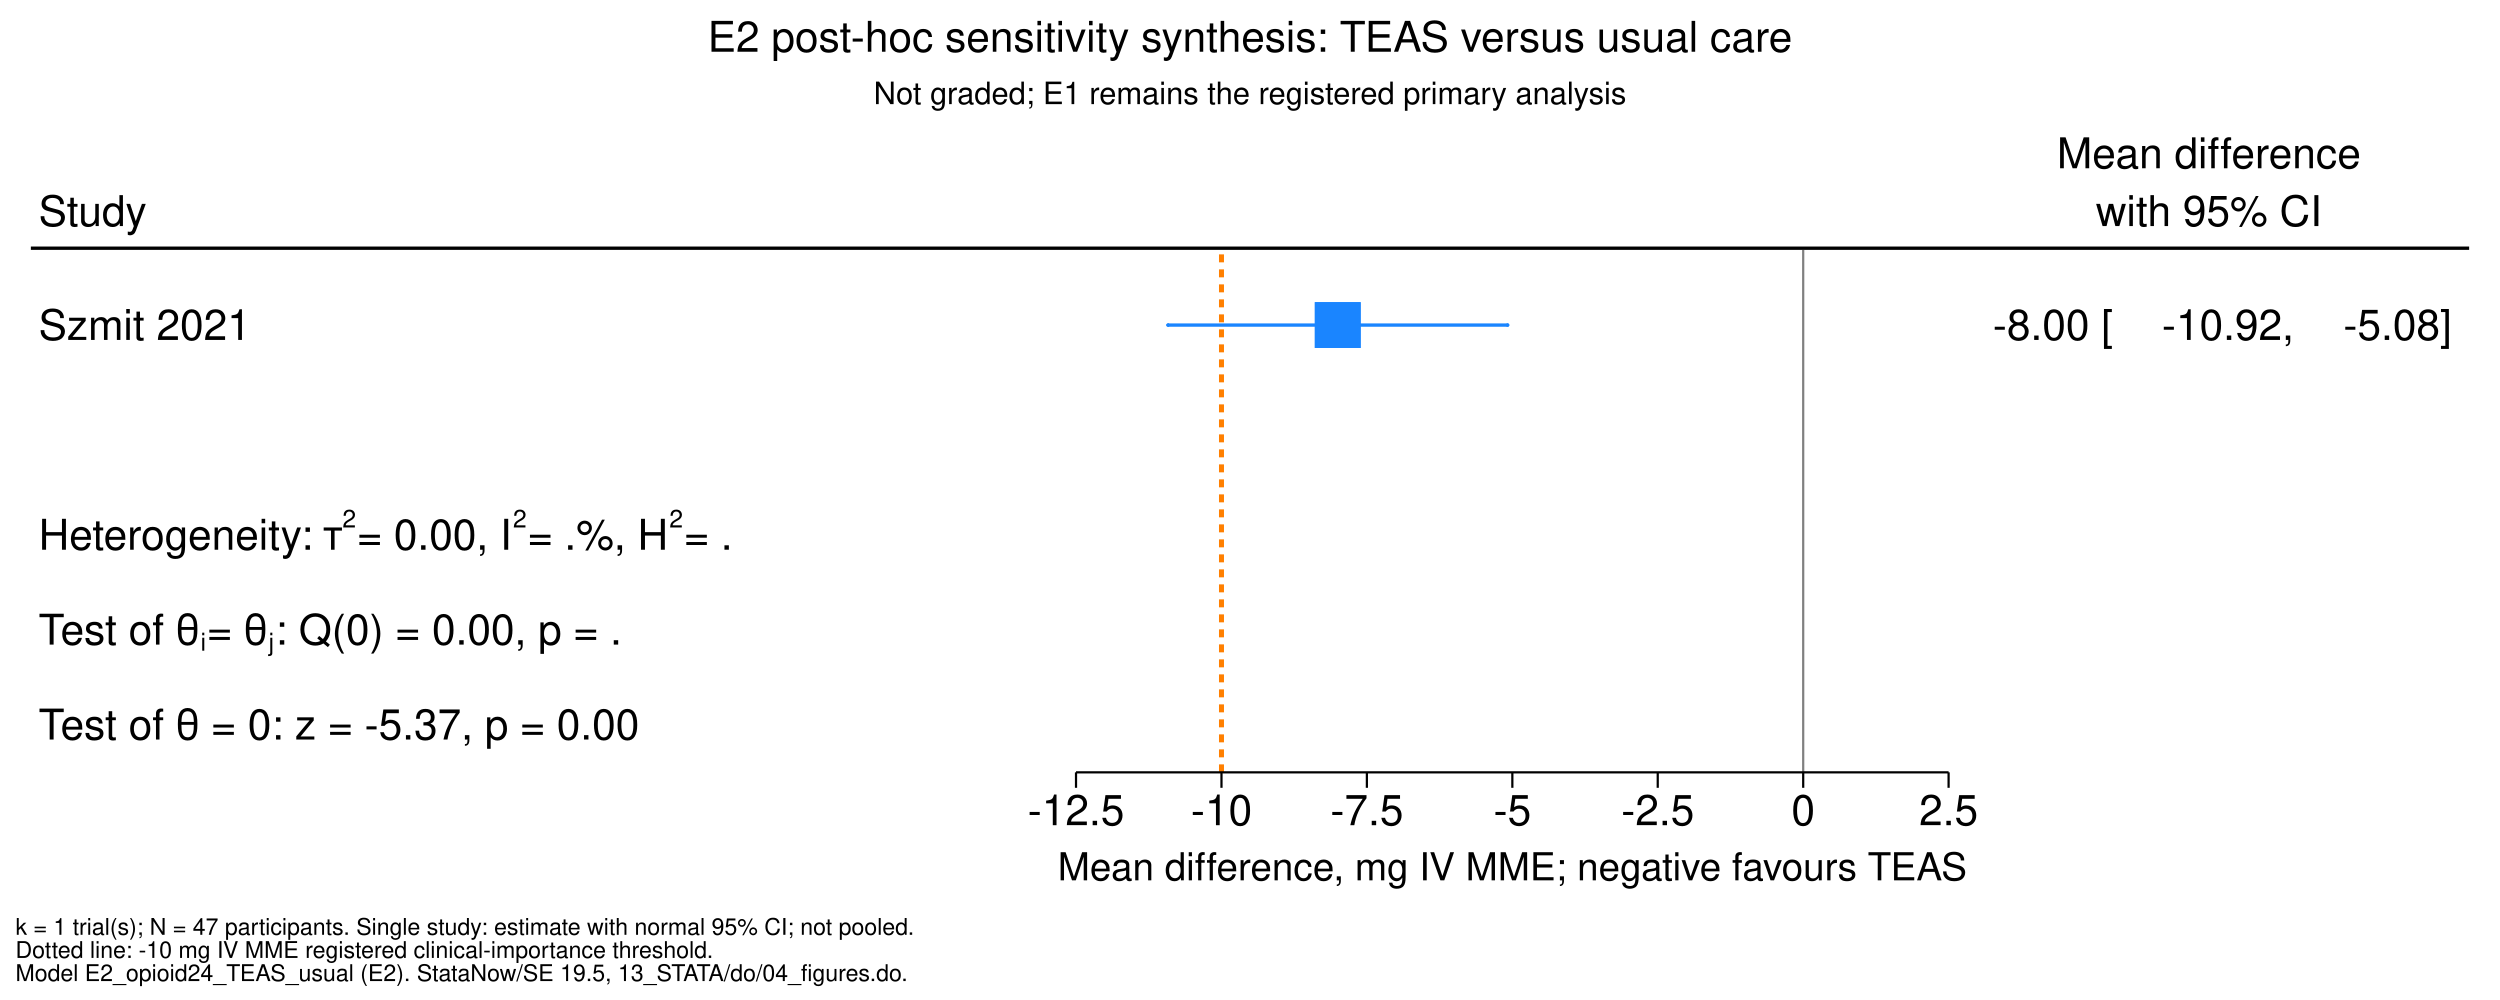
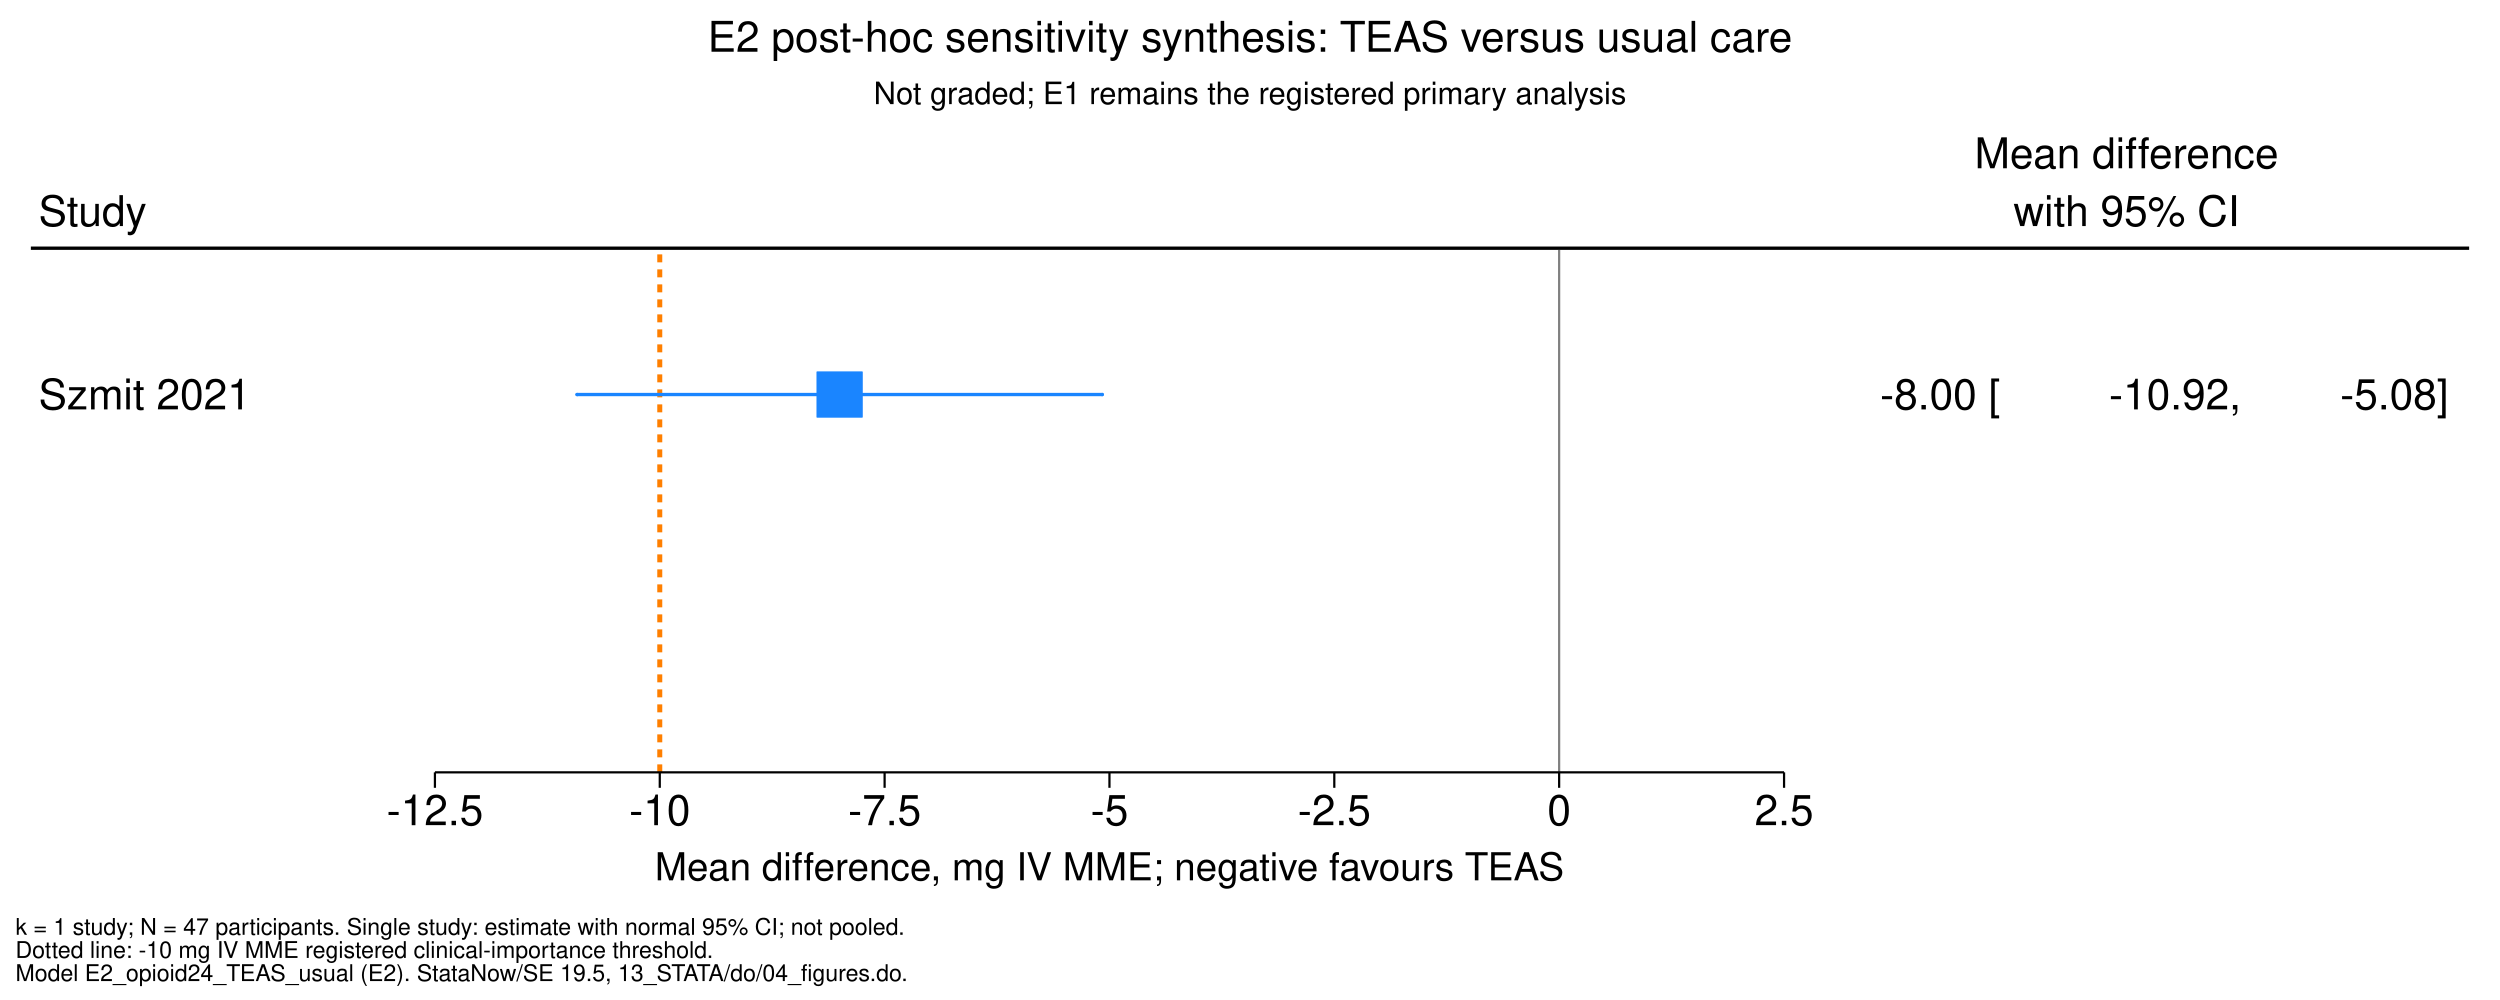
<svg xmlns="http://www.w3.org/2000/svg" xmlns:xlink="http://www.w3.org/1999/xlink" version="1.1" width="9.000in" height="3.600in" viewBox="0 0 6480 2592">
  <rect x="0" y="0" width="6480" height="2592" style="fill:#FFFFFF;stroke:none" />
  <rect x="0.00" y="0.00" width="6480.00" height="2592.00" style="fill:#FFFFFF" />
  <rect x="2.88" y="2.88" width="6474.24" height="2586.24" style="fill:none;stroke:#FFFFFF;stroke-width:5.76" />
  <rect x="40.10" y="40.09" width="6399.81" height="2511.81" style="fill:#FFFFFF" />
  <rect x="42.98" y="42.97" width="6394.05" height="2506.05" style="fill:none;stroke:#FFFFFF;stroke-width:5.76" />
  <rect x="40.10" y="299.09" width="6399.81" height="2072.99" style="fill:#FFFFFF" />
  <rect x="42.98" y="301.97" width="6394.05" height="2067.23" style="fill:none;stroke:#FFFFFF;stroke-width:5.76" />
  <rect x="79.99" y="339.19" width="6320.03" height="1992.80" style="fill:#FFFFFF" />
  <rect x="82.87" y="342.07" width="6314.27" height="1987.04" style="fill:none;stroke:#FFFFFF;stroke-width:5.76" />
-   <text x="100.04" y="881.14" style="font-family:'Helvetica';font-size:109.96px;fill:#000000">Szmit 2021</text>
-   <text x="100.04" y="1178.81" style="font-family:'Helvetica';font-weight:bold;font-size:109.96px;fill:#000000"> </text>
-   <text x="100.04" y="1424.85" style="fill:#000000">
-     <tspan style="font-family:'Helvetica';font-size:109.96px">Heterogeneity: τ</tspan>
-     <tspan dy="-57.60px" style="font-family:'Helvetica';font-size:64.11px">2</tspan>
-     <tspan dy="57.60px" style="font-family:'Helvetica';font-size:109.96px"> = 0.00, I</tspan>
-     <tspan dy="-57.60px" style="font-family:'Helvetica';font-size:64.11px">2</tspan>
-     <tspan dy="57.60px" style="font-family:'Helvetica';font-size:109.96px"> = .%, H</tspan>
-     <tspan dy="-57.60px" style="font-family:'Helvetica';font-size:64.11px">2</tspan>
-     <tspan dy="57.60px" style="font-family:'Helvetica';font-size:109.96px"> = .</tspan>
-   </text>
-   <text x="100.04" y="1670.89" style="fill:#000000">
-     <tspan style="font-family:'Helvetica';font-size:109.96px">Test of θ</tspan>
-     <tspan dy="15.71px" style="font-family:'Helvetica';font-size:64.11px">i</tspan>
-     <tspan dy="-15.71px" style="font-family:'Helvetica';font-size:109.96px"> = θ</tspan>
-     <tspan dy="15.71px" style="font-family:'Helvetica';font-size:64.11px">j</tspan>
-     <tspan dy="-15.71px" style="font-family:'Helvetica';font-size:109.96px">: Q(0) = 0.00, p = .</tspan>
-   </text>
-   <text x="100.04" y="1916.93" style="font-family:'Helvetica';font-size:109.96px;fill:#000000">Test of θ = 0: z = -5.37, p = 0.00</text>
+   <text x="100.04" y="1061.16" style="font-family:'Helvetica';font-size:109.96px;fill:#000000">Szmit 2021</text>
+   <text x="100.04" y="1665.62" style="font-family:'Helvetica';font-weight:bold;font-size:109.96px;fill:#000000"> </text>
  <text x="100.04" y="585.95" style="font-family:'Helvetica';font-size:109.96px;fill:#000000">Study</text>
-   <line x1="4673.90" y1="2001.92" x2="4673.90" y2="647.80" style="stroke:#808080;stroke-width:5.76" />
-   <line x1="3166.09" y1="2001.92" x2="3166.09" y2="1981.26" style="stroke:#FF7F00;stroke-width:12.96" />
-   <line x1="3166.09" y1="1963.04" x2="3166.09" y2="1942.38" style="stroke:#FF7F00;stroke-width:12.96" />
-   <line x1="3166.09" y1="1924.16" x2="3166.09" y2="1903.50" style="stroke:#FF7F00;stroke-width:12.96" />
-   <line x1="3166.09" y1="1885.28" x2="3166.09" y2="1864.62" style="stroke:#FF7F00;stroke-width:12.96" />
-   <line x1="3166.09" y1="1846.40" x2="3166.09" y2="1825.74" style="stroke:#FF7F00;stroke-width:12.96" />
-   <line x1="3166.09" y1="1807.52" x2="3166.09" y2="1786.86" style="stroke:#FF7F00;stroke-width:12.96" />
-   <line x1="3166.09" y1="1768.64" x2="3166.09" y2="1747.98" style="stroke:#FF7F00;stroke-width:12.96" />
-   <line x1="3166.09" y1="1729.76" x2="3166.09" y2="1709.10" style="stroke:#FF7F00;stroke-width:12.96" />
-   <line x1="3166.09" y1="1690.88" x2="3166.09" y2="1670.22" style="stroke:#FF7F00;stroke-width:12.96" />
-   <line x1="3166.09" y1="1652.00" x2="3166.09" y2="1631.34" style="stroke:#FF7F00;stroke-width:12.96" />
-   <line x1="3166.09" y1="1613.12" x2="3166.09" y2="1592.46" style="stroke:#FF7F00;stroke-width:12.96" />
-   <line x1="3166.09" y1="1574.24" x2="3166.09" y2="1553.58" style="stroke:#FF7F00;stroke-width:12.96" />
-   <line x1="3166.09" y1="1535.36" x2="3166.09" y2="1514.70" style="stroke:#FF7F00;stroke-width:12.96" />
-   <line x1="3166.09" y1="1496.48" x2="3166.09" y2="1475.82" style="stroke:#FF7F00;stroke-width:12.96" />
-   <line x1="3166.09" y1="1457.60" x2="3166.09" y2="1436.94" style="stroke:#FF7F00;stroke-width:12.96" />
-   <line x1="3166.09" y1="1418.72" x2="3166.09" y2="1398.06" style="stroke:#FF7F00;stroke-width:12.96" />
-   <line x1="3166.09" y1="1379.84" x2="3166.09" y2="1359.18" style="stroke:#FF7F00;stroke-width:12.96" />
-   <line x1="3166.09" y1="1340.96" x2="3166.09" y2="1320.30" style="stroke:#FF7F00;stroke-width:12.96" />
-   <line x1="3166.09" y1="1302.08" x2="3166.09" y2="1281.42" style="stroke:#FF7F00;stroke-width:12.96" />
-   <line x1="3166.09" y1="1263.20" x2="3166.09" y2="1242.54" style="stroke:#FF7F00;stroke-width:12.96" />
-   <line x1="3166.09" y1="1224.32" x2="3166.09" y2="1203.66" style="stroke:#FF7F00;stroke-width:12.96" />
-   <line x1="3166.09" y1="1185.44" x2="3166.09" y2="1164.78" style="stroke:#FF7F00;stroke-width:12.96" />
-   <line x1="3166.09" y1="1146.56" x2="3166.09" y2="1125.90" style="stroke:#FF7F00;stroke-width:12.96" />
-   <line x1="3166.09" y1="1107.68" x2="3166.09" y2="1087.02" style="stroke:#FF7F00;stroke-width:12.96" />
-   <line x1="3166.09" y1="1068.80" x2="3166.09" y2="1048.14" style="stroke:#FF7F00;stroke-width:12.96" />
-   <line x1="3166.09" y1="1029.92" x2="3166.09" y2="1009.26" style="stroke:#FF7F00;stroke-width:12.96" />
-   <line x1="3166.09" y1="991.04" x2="3166.09" y2="970.38" style="stroke:#FF7F00;stroke-width:12.96" />
-   <line x1="3166.09" y1="952.16" x2="3166.09" y2="931.50" style="stroke:#FF7F00;stroke-width:12.96" />
-   <line x1="3166.09" y1="913.28" x2="3166.09" y2="892.62" style="stroke:#FF7F00;stroke-width:12.96" />
-   <line x1="3166.09" y1="874.40" x2="3166.09" y2="853.74" style="stroke:#FF7F00;stroke-width:12.96" />
-   <line x1="3166.09" y1="835.52" x2="3166.09" y2="814.86" style="stroke:#FF7F00;stroke-width:12.96" />
-   <line x1="3166.09" y1="796.64" x2="3166.09" y2="775.98" style="stroke:#FF7F00;stroke-width:12.96" />
-   <line x1="3166.09" y1="757.76" x2="3166.09" y2="737.10" style="stroke:#FF7F00;stroke-width:12.96" />
-   <line x1="3166.09" y1="718.88" x2="3166.09" y2="698.22" style="stroke:#FF7F00;stroke-width:12.96" />
-   <line x1="3166.09" y1="679.99" x2="3166.09" y2="659.34" style="stroke:#FF7F00;stroke-width:12.96" />
-   <line x1="3467.61" y1="842.60" x2="3027.38" y2="842.60" style="stroke:#1A85FF;stroke-width:8.64" />
-   <line x1="3027.38" y1="842.60" x2="3027.38" y2="842.60" stroke-linecap="round" style="stroke:#1A85FF;stroke-width:8.64" />
-   <line x1="3027.38" y1="842.60" x2="3027.38" y2="842.60" stroke-linecap="round" style="stroke:#1A85FF;stroke-width:8.64" />
-   <line x1="3467.61" y1="842.60" x2="3907.85" y2="842.60" style="stroke:#1A85FF;stroke-width:8.64" />
-   <line x1="3907.85" y1="842.60" x2="3907.85" y2="842.60" stroke-linecap="round" style="stroke:#1A85FF;stroke-width:8.64" />
-   <line x1="3907.85" y1="842.60" x2="3907.85" y2="842.60" stroke-linecap="round" style="stroke:#1A85FF;stroke-width:8.64" />
-   <rect x="3408.01" y="783.20" width="118.80" height="118.80" style="fill:#1A85FF" />
-   <rect x="3412.33" y="787.52" width="110.16" height="110.16" style="fill:none;stroke:#1A85FF;stroke-width:8.64" />
+   <line x1="4041.29" y1="2001.92" x2="4041.29" y2="647.80" style="stroke:#808080;stroke-width:5.76" />
+   <line x1="1710.11" y1="2001.92" x2="1710.11" y2="1981.26" style="stroke:#FF7F00;stroke-width:12.96" />
+   <line x1="1710.11" y1="1963.04" x2="1710.11" y2="1942.38" style="stroke:#FF7F00;stroke-width:12.96" />
+   <line x1="1710.11" y1="1924.16" x2="1710.11" y2="1903.50" style="stroke:#FF7F00;stroke-width:12.96" />
+   <line x1="1710.11" y1="1885.28" x2="1710.11" y2="1864.62" style="stroke:#FF7F00;stroke-width:12.96" />
+   <line x1="1710.11" y1="1846.40" x2="1710.11" y2="1825.74" style="stroke:#FF7F00;stroke-width:12.96" />
+   <line x1="1710.11" y1="1807.52" x2="1710.11" y2="1786.86" style="stroke:#FF7F00;stroke-width:12.96" />
+   <line x1="1710.11" y1="1768.64" x2="1710.11" y2="1747.98" style="stroke:#FF7F00;stroke-width:12.96" />
+   <line x1="1710.11" y1="1729.76" x2="1710.11" y2="1709.10" style="stroke:#FF7F00;stroke-width:12.96" />
+   <line x1="1710.11" y1="1690.88" x2="1710.11" y2="1670.22" style="stroke:#FF7F00;stroke-width:12.96" />
+   <line x1="1710.11" y1="1652.00" x2="1710.11" y2="1631.34" style="stroke:#FF7F00;stroke-width:12.96" />
+   <line x1="1710.11" y1="1613.12" x2="1710.11" y2="1592.46" style="stroke:#FF7F00;stroke-width:12.96" />
+   <line x1="1710.11" y1="1574.24" x2="1710.11" y2="1553.58" style="stroke:#FF7F00;stroke-width:12.96" />
+   <line x1="1710.11" y1="1535.36" x2="1710.11" y2="1514.70" style="stroke:#FF7F00;stroke-width:12.96" />
+   <line x1="1710.11" y1="1496.48" x2="1710.11" y2="1475.82" style="stroke:#FF7F00;stroke-width:12.96" />
+   <line x1="1710.11" y1="1457.60" x2="1710.11" y2="1436.94" style="stroke:#FF7F00;stroke-width:12.96" />
+   <line x1="1710.11" y1="1418.72" x2="1710.11" y2="1398.06" style="stroke:#FF7F00;stroke-width:12.96" />
+   <line x1="1710.11" y1="1379.84" x2="1710.11" y2="1359.18" style="stroke:#FF7F00;stroke-width:12.96" />
+   <line x1="1710.11" y1="1340.96" x2="1710.11" y2="1320.30" style="stroke:#FF7F00;stroke-width:12.96" />
+   <line x1="1710.11" y1="1302.08" x2="1710.11" y2="1281.42" style="stroke:#FF7F00;stroke-width:12.96" />
+   <line x1="1710.11" y1="1263.20" x2="1710.11" y2="1242.54" style="stroke:#FF7F00;stroke-width:12.96" />
+   <line x1="1710.11" y1="1224.32" x2="1710.11" y2="1203.66" style="stroke:#FF7F00;stroke-width:12.96" />
+   <line x1="1710.11" y1="1185.44" x2="1710.11" y2="1164.78" style="stroke:#FF7F00;stroke-width:12.96" />
+   <line x1="1710.11" y1="1146.56" x2="1710.11" y2="1125.90" style="stroke:#FF7F00;stroke-width:12.96" />
+   <line x1="1710.11" y1="1107.68" x2="1710.11" y2="1087.02" style="stroke:#FF7F00;stroke-width:12.96" />
+   <line x1="1710.11" y1="1068.80" x2="1710.11" y2="1048.14" style="stroke:#FF7F00;stroke-width:12.96" />
+   <line x1="1710.11" y1="1029.92" x2="1710.11" y2="1009.26" style="stroke:#FF7F00;stroke-width:12.96" />
+   <line x1="1710.11" y1="991.04" x2="1710.11" y2="970.38" style="stroke:#FF7F00;stroke-width:12.96" />
+   <line x1="1710.11" y1="952.16" x2="1710.11" y2="931.50" style="stroke:#FF7F00;stroke-width:12.96" />
+   <line x1="1710.11" y1="913.28" x2="1710.11" y2="892.62" style="stroke:#FF7F00;stroke-width:12.96" />
+   <line x1="1710.11" y1="874.40" x2="1710.11" y2="853.74" style="stroke:#FF7F00;stroke-width:12.96" />
+   <line x1="1710.11" y1="835.52" x2="1710.11" y2="814.86" style="stroke:#FF7F00;stroke-width:12.96" />
+   <line x1="1710.11" y1="796.64" x2="1710.11" y2="775.98" style="stroke:#FF7F00;stroke-width:12.96" />
+   <line x1="1710.11" y1="757.76" x2="1710.11" y2="737.10" style="stroke:#FF7F00;stroke-width:12.96" />
+   <line x1="1710.11" y1="718.88" x2="1710.11" y2="698.22" style="stroke:#FF7F00;stroke-width:12.96" />
+   <line x1="1710.11" y1="679.99" x2="1710.11" y2="659.34" style="stroke:#FF7F00;stroke-width:12.96" />
+   <line x1="2176.27" y1="1022.63" x2="1495.67" y2="1022.63" style="stroke:#1A85FF;stroke-width:8.64" />
+   <line x1="1495.67" y1="1022.63" x2="1495.67" y2="1022.63" stroke-linecap="round" style="stroke:#1A85FF;stroke-width:8.64" />
+   <line x1="1495.67" y1="1022.63" x2="1495.67" y2="1022.63" stroke-linecap="round" style="stroke:#1A85FF;stroke-width:8.64" />
+   <line x1="2176.27" y1="1022.63" x2="2857.07" y2="1022.63" style="stroke:#1A85FF;stroke-width:8.64" />
+   <line x1="2857.07" y1="1022.63" x2="2857.07" y2="1022.63" stroke-linecap="round" style="stroke:#1A85FF;stroke-width:8.64" />
+   <line x1="2857.07" y1="1022.63" x2="2857.07" y2="1022.63" stroke-linecap="round" style="stroke:#1A85FF;stroke-width:8.64" />
+   <rect x="2116.87" y="963.23" width="118.80" height="118.80" style="fill:#1A85FF" />
+   <rect x="2121.19" y="967.55" width="110.16" height="110.16" style="fill:none;stroke:#1A85FF;stroke-width:8.64" />
  <defs>
-     <path id="path_iNWCPsjg" d="M3467.41 842.60 Z" stroke-linejoin="round" />
+     <path id="path_CLZwCPRB" d="M2176.27 1022.63 Z" stroke-linejoin="round" />
  </defs>
  <defs>
-     <clipPath id="clipPath_EDCUEhAJ">
-       <use xlink:href="#path_iNWCPsjg" />
+     <clipPath id="clipPath_teOzkPla">
+       <use xlink:href="#path_CLZwCPRB" />
    </clipPath>
  </defs>
-   <use xlink:href="#path_iNWCPsjg" style="stroke:none;fill:#00BF7F" />
-   <use xlink:href="#path_iNWCPsjg" style="fill:none;stroke:#00BF7F;stroke-width:17.28" clip-path="url(#clipPath_EDCUEhAJ)" />
-   <line x1="2789.03" y1="2001.92" x2="5050.76" y2="2001.92" style="stroke:#000000;stroke-width:5.76" />
-   <line x1="2789.03" y1="2001.92" x2="2789.03" y2="2042.01" style="stroke:#000000;stroke-width:5.76" />
-   <text x="2789.03" y="2138.93" style="font-family:'Helvetica';font-size:109.96px;fill:#000000" text-anchor="middle">-12.5</text>
-   <line x1="3166.09" y1="2001.92" x2="3166.09" y2="2042.01" style="stroke:#000000;stroke-width:5.76" />
-   <text x="3166.09" y="2138.93" style="font-family:'Helvetica';font-size:109.96px;fill:#000000" text-anchor="middle">-10</text>
-   <line x1="3542.94" y1="2001.92" x2="3542.94" y2="2042.01" style="stroke:#000000;stroke-width:5.76" />
-   <text x="3542.94" y="2138.93" style="font-family:'Helvetica';font-size:109.96px;fill:#000000" text-anchor="middle">-7.5</text>
-   <line x1="3920.00" y1="2001.92" x2="3920.00" y2="2042.01" style="stroke:#000000;stroke-width:5.76" />
-   <text x="3920.00" y="2138.93" style="font-family:'Helvetica';font-size:109.96px;fill:#000000" text-anchor="middle">-5</text>
-   <line x1="4296.85" y1="2001.92" x2="4296.85" y2="2042.01" style="stroke:#000000;stroke-width:5.76" />
-   <text x="4296.85" y="2138.93" style="font-family:'Helvetica';font-size:109.96px;fill:#000000" text-anchor="middle">-2.5</text>
-   <line x1="4673.90" y1="2001.92" x2="4673.90" y2="2042.01" style="stroke:#000000;stroke-width:5.76" />
-   <text x="4673.90" y="2138.93" style="font-family:'Helvetica';font-size:109.96px;fill:#000000" text-anchor="middle">0</text>
-   <line x1="5050.76" y1="2001.92" x2="5050.76" y2="2042.01" style="stroke:#000000;stroke-width:5.76" />
-   <text x="5050.76" y="2138.93" style="font-family:'Helvetica';font-size:109.96px;fill:#000000" text-anchor="middle">2.5</text>
-   <text x="3920.00" y="2281.83" style="font-family:'Helvetica';font-size:100.04px;fill:#000000" text-anchor="middle">Mean difference, mg IV MME; negative favours TEAS</text>
-   <text x="5725.49" y="585.95" style="font-family:'Helvetica';font-size:109.96px;fill:#000000" text-anchor="middle">with 95% CI</text>
-   <text x="5725.49" y="436.10" style="font-family:'Helvetica';font-size:109.96px;fill:#000000" text-anchor="middle">Mean difference</text>
-   <text x="5477.02" y="881.14" style="font-family:'Helvetica';font-size:109.96px;fill:#000000" text-anchor="end">-8.00 [</text>
-   <text x="5945.81" y="881.14" style="font-family:'Helvetica';font-size:109.96px;fill:#000000" text-anchor="end">-10.92,</text>
-   <text x="6355.06" y="881.14" style="font-family:'Helvetica';font-size:109.96px;fill:#000000" text-anchor="end">-5.08]</text>
+   <use xlink:href="#path_CLZwCPRB" style="stroke:none;fill:#00BF7F" />
+   <use xlink:href="#path_CLZwCPRB" style="fill:none;stroke:#00BF7F;stroke-width:17.28" clip-path="url(#clipPath_teOzkPla)" />
+   <line x1="1127.32" y1="2001.92" x2="4624.29" y2="2001.92" style="stroke:#000000;stroke-width:5.76" />
+   <line x1="1127.32" y1="2001.92" x2="1127.32" y2="2042.01" style="stroke:#000000;stroke-width:5.76" />
+   <text x="1127.32" y="2138.93" style="font-family:'Helvetica';font-size:109.96px;fill:#000000" text-anchor="middle">-12.5</text>
+   <line x1="1710.11" y1="2001.92" x2="1710.11" y2="2042.01" style="stroke:#000000;stroke-width:5.76" />
+   <text x="1710.11" y="2138.93" style="font-family:'Helvetica';font-size:109.96px;fill:#000000" text-anchor="middle">-10</text>
+   <line x1="2292.91" y1="2001.92" x2="2292.91" y2="2042.01" style="stroke:#000000;stroke-width:5.76" />
+   <text x="2292.91" y="2138.93" style="font-family:'Helvetica';font-size:109.96px;fill:#000000" text-anchor="middle">-7.5</text>
+   <line x1="2875.70" y1="2001.92" x2="2875.70" y2="2042.01" style="stroke:#000000;stroke-width:5.76" />
+   <text x="2875.70" y="2138.93" style="font-family:'Helvetica';font-size:109.96px;fill:#000000" text-anchor="middle">-5</text>
+   <line x1="3458.50" y1="2001.92" x2="3458.50" y2="2042.01" style="stroke:#000000;stroke-width:5.76" />
+   <text x="3458.50" y="2138.93" style="font-family:'Helvetica';font-size:109.96px;fill:#000000" text-anchor="middle">-2.5</text>
+   <line x1="4041.29" y1="2001.92" x2="4041.29" y2="2042.01" style="stroke:#000000;stroke-width:5.76" />
+   <text x="4041.29" y="2138.93" style="font-family:'Helvetica';font-size:109.96px;fill:#000000" text-anchor="middle">0</text>
+   <line x1="4624.29" y1="2001.92" x2="4624.29" y2="2042.01" style="stroke:#000000;stroke-width:5.76" />
+   <text x="4624.29" y="2138.93" style="font-family:'Helvetica';font-size:109.96px;fill:#000000" text-anchor="middle">2.5</text>
+   <text x="2875.70" y="2281.83" style="font-family:'Helvetica';font-size:100.04px;fill:#000000" text-anchor="middle">Mean difference, mg IV MME; negative favours TEAS</text>
+   <text x="5512.05" y="585.95" style="font-family:'Helvetica';font-size:109.96px;fill:#000000" text-anchor="middle">with 95% CI</text>
+   <text x="5512.05" y="436.10" style="font-family:'Helvetica';font-size:109.96px;fill:#000000" text-anchor="middle">Mean difference</text>
+   <text x="5184.81" y="1061.16" style="font-family:'Helvetica';font-size:109.96px;fill:#000000" text-anchor="end">-8.00 [</text>
+   <text x="5808.71" y="1061.16" style="font-family:'Helvetica';font-size:109.96px;fill:#000000" text-anchor="end">-10.92,</text>
+   <text x="6346.76" y="1061.16" style="font-family:'Helvetica';font-size:109.96px;fill:#000000" text-anchor="end">-5.08]</text>
  <line x1="79.99" y1="643.34" x2="6400.01" y2="643.34" style="stroke:#000000;stroke-width:8.64" />
-   <text x="40.10" y="2423.08" style="font-family:'Helvetica';font-size:59.94px;fill:#000000">k = 1 trial(s); N = 47 participants. Single study: estimate with normal 95% CI; not pooled.</text>
+   <text x="40.10" y="2423.08" style="font-family:'Helvetica';font-size:59.94px;fill:#000000">k = 1 study; N = 47 participants. Single study: estimate with normal 95% CI; not pooled.</text>
  <text x="40.10" y="2483.02" style="font-family:'Helvetica';font-size:59.94px;fill:#000000">Dotted line: -10 mg IV MME registered clinical-importance threshold.</text>
  <text x="40.10" y="2542.96" style="font-family:'Helvetica';font-size:59.94px;fill:#000000">Model E2_opioid24_TEAS_usual (E2). StataNow/SE 19.5, 13_STATA/do/04_figures.do.</text>
  <text x="3240.00" y="269.83" style="font-family:'Helvetica';font-size:79.99px;fill:#000000" text-anchor="middle">Not graded; E1 remains the registered primary analysis</text>
  <text x="3240.00" y="134.18" style="font-family:'Helvetica';font-size:109.96px;fill:#000000" text-anchor="middle">E2 post-hoc sensitivity synthesis: TEAS versus usual care</text>
</svg>
